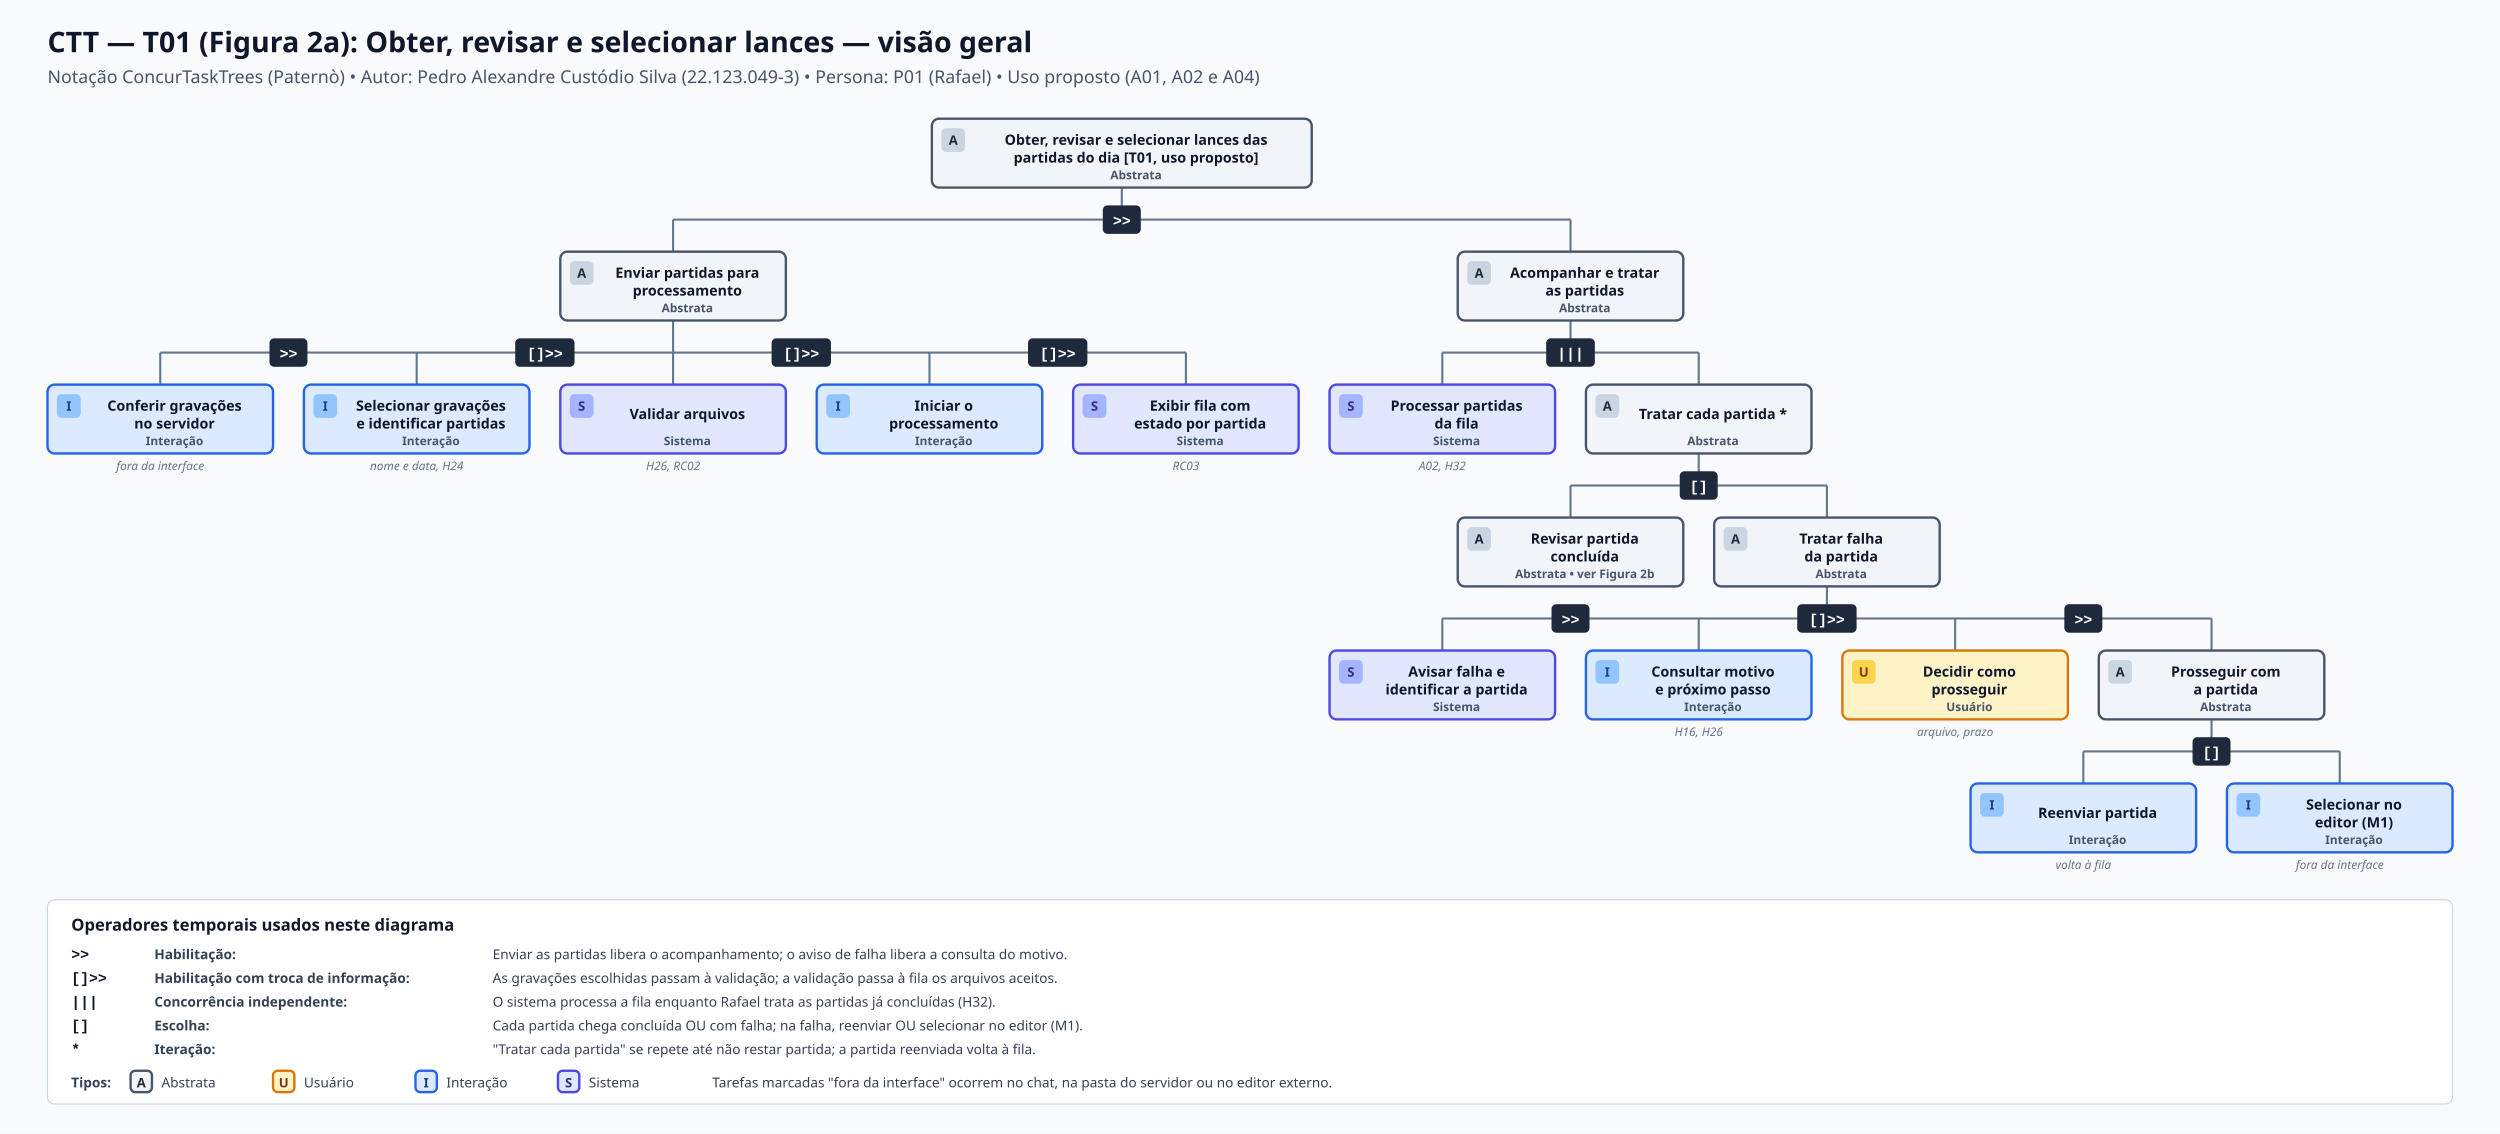
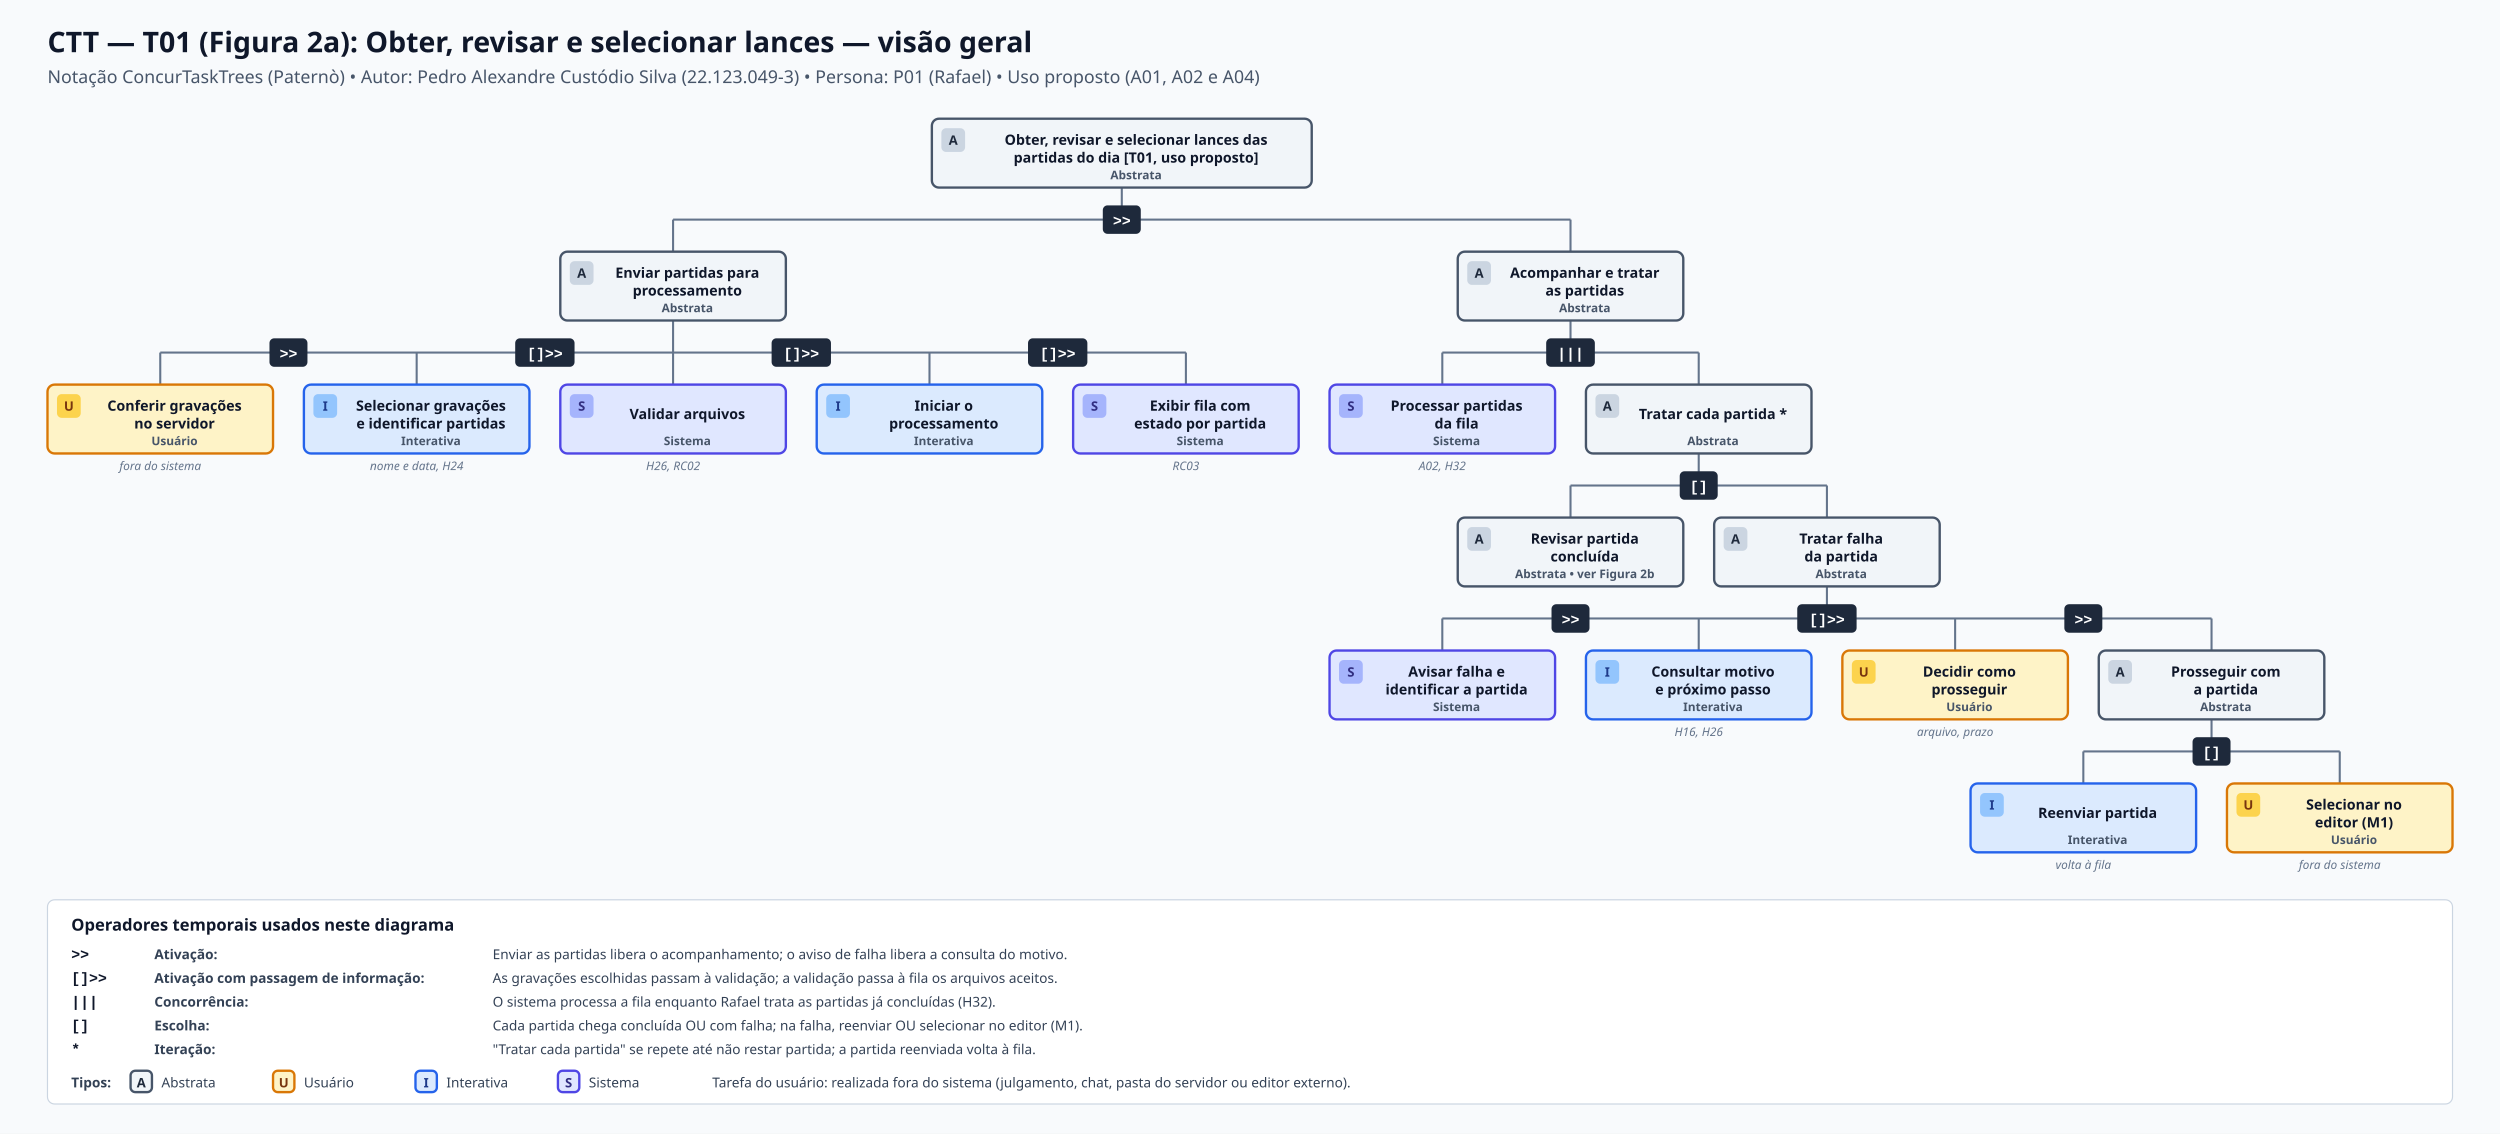
<svg xmlns="http://www.w3.org/2000/svg" width="2106" height="955" viewBox="0 0 2106 955" role="img" aria-labelledby="ctt-title ctt-desc">
  <defs>
    <style>
      .bg { fill: #f8fafc; }
      .title { font-family: 'Segoe UI', system-ui, -apple-system, sans-serif; font-size: 24px; font-weight: 700; fill: #0f172a; }
      .subtitle { font-family: 'Segoe UI', system-ui, -apple-system, sans-serif; font-size: 15px; fill: #475569; }
      .task-abstract { fill: #f1f5f9; stroke: #475569; stroke-width: 2; }
      .task-user { fill: #fef3c7; stroke: #d97706; stroke-width: 2; }
      .task-interaction { fill: #dbeafe; stroke: #2563eb; stroke-width: 2; }
      .task-system { fill: #e0e7ff; stroke: #4f46e5; stroke-width: 2; }
      .type-letter { font-family: 'Segoe UI', system-ui, -apple-system, sans-serif; font-size: 11px; font-weight: 800; text-anchor: middle; }
      .task-name { font-family: 'Segoe UI', system-ui, -apple-system, sans-serif; font-size: 12px; font-weight: 700; text-anchor: middle; fill: #0f172a; }
      .task-badge { font-family: 'Segoe UI', system-ui, -apple-system, sans-serif; font-size: 10px; font-weight: 600; text-anchor: middle; fill: #475569; }
      .note { font-family: 'Segoe UI', system-ui, -apple-system, sans-serif; font-size: 10px; font-style: italic; text-anchor: middle; fill: #64748b; }
      .op-badge { fill: #1e293b; }
      .op-alert-badge { fill: #dc2626; }
      .op-text { font-family: 'Courier New', monospace; font-size: 12.5px; font-weight: 700; fill: #ffffff; text-anchor: middle; }
      .conn { stroke: #64748b; stroke-width: 1.75; fill: none; }
      .legend-card { fill: #ffffff; stroke: #cbd5e1; stroke-width: 1; }
      .legend-header { font-family: 'Segoe UI', system-ui, -apple-system, sans-serif; font-size: 14px; font-weight: 700; fill: #0f172a; }
      .legend-item { font-family: 'Segoe UI', system-ui, -apple-system, sans-serif; font-size: 11.5px; fill: #334155; }
      .legend-op { font-family: 'Courier New', monospace; font-size: 12.5px; font-weight: 700; fill: #0f172a; }
    </style>
  </defs>
  <rect width="2106" height="955" class="bg" />
  <text x="40.0" y="44.0" class="title">CTT — T01 (Figura 2a): Obter, revisar e selecionar lances — visão geral</text>
  <text x="40.0" y="70.0" class="subtitle">Notação ConcurTaskTrees (Paternò) • Autor: Pedro Alexandre Custódio Silva (22.123.049-3) • Persona: P01 (Rafael) • Uso proposto (A01, A02 e A04)</text>
  <path d="M 945.0 158 L 945.0 185.0" class="conn" />
  <path d="M 567.0 185.0 L 1323.0 185.0" class="conn" />
  <path d="M 567.0 185.0 L 567.0 212.0" class="conn" />
  <path d="M 1323.0 185.0 L 1323.0 212.0" class="conn" />
  <path d="M 567.0 270 L 567.0 297.0" class="conn" />
  <path d="M 135.0 297.0 L 999.0 297.0" class="conn" />
  <path d="M 135.0 297.0 L 135.0 324.0" class="conn" />
  <path d="M 351.0 297.0 L 351.0 324.0" class="conn" />
  <path d="M 567.0 297.0 L 567.0 324.0" class="conn" />
  <path d="M 783.0 297.0 L 783.0 324.0" class="conn" />
  <path d="M 999.0 297.0 L 999.0 324.0" class="conn" />
  <path d="M 1323.0 270 L 1323.0 297.0" class="conn" />
  <path d="M 1215.0 297.0 L 1431.0 297.0" class="conn" />
  <path d="M 1215.0 297.0 L 1215.0 324.0" class="conn" />
  <path d="M 1431.0 297.0 L 1431.0 324.0" class="conn" />
  <path d="M 1431.0 382 L 1431.0 409.0" class="conn" />
  <path d="M 1323.0 409.0 L 1539.0 409.0" class="conn" />
  <path d="M 1323.0 409.0 L 1323.0 436.0" class="conn" />
  <path d="M 1539.0 409.0 L 1539.0 436.0" class="conn" />
  <path d="M 1539.0 494 L 1539.0 521.0" class="conn" />
  <path d="M 1215.0 521.0 L 1863.0 521.0" class="conn" />
  <path d="M 1215.0 521.0 L 1215.0 548.0" class="conn" />
  <path d="M 1431.0 521.0 L 1431.0 548.0" class="conn" />
  <path d="M 1647.0 521.0 L 1647.0 548.0" class="conn" />
  <path d="M 1863.0 521.0 L 1863.0 548.0" class="conn" />
  <path d="M 1863.0 606 L 1863.0 633.0" class="conn" />
  <path d="M 1755.0 633.0 L 1971.0 633.0" class="conn" />
  <path d="M 1755.0 633.0 L 1755.0 660.0" class="conn" />
  <path d="M 1971.0 633.0 L 1971.0 660.0" class="conn" />
  <g transform="translate(785.0, 100.0)">
    <rect width="320" height="58" rx="6" class="task-abstract" />
    <rect x="8" y="8" width="20" height="20" rx="4" fill="#cbd5e1" />
    <text x="18.0" y="22.0" class="type-letter" fill="#1e293b">A</text>
    <text x="172.0" y="22.0" class="task-name">Obter, revisar e selecionar lances das</text>
    <text x="172.0" y="37.0" class="task-name">partidas do dia [T01, uso proposto]</text>
    <text x="172.0" y="51.0" class="task-badge">Abstrata</text>
  </g>
  <g transform="translate(929.0, 173.0)">
    <rect width="32" height="24" rx="4" class="op-badge" />
    <text x="16.0" y="17.0" class="op-text">&gt;&gt;</text>
  </g>
  <g transform="translate(472.0, 212.0)">
    <rect width="190" height="58" rx="6" class="task-abstract" />
    <rect x="8" y="8" width="20" height="20" rx="4" fill="#cbd5e1" />
    <text x="18.0" y="22.0" class="type-letter" fill="#1e293b">A</text>
    <text x="107.0" y="22.0" class="task-name">Enviar partidas para</text>
    <text x="107.0" y="37.0" class="task-name">processamento</text>
    <text x="107.0" y="51.0" class="task-badge">Abstrata</text>
  </g>
  <g transform="translate(227.0, 285.0)">
    <rect width="32" height="24" rx="4" class="op-badge" />
    <text x="16.0" y="17.0" class="op-text">&gt;&gt;</text>
  </g>
  <g transform="translate(434.0, 285.0)">
    <rect width="50" height="24" rx="4" class="op-badge" />
    <text x="25.0" y="17.0" class="op-text">[]&gt;&gt;</text>
  </g>
  <g transform="translate(650.0, 285.0)">
    <rect width="50" height="24" rx="4" class="op-badge" />
    <text x="25.0" y="17.0" class="op-text">[]&gt;&gt;</text>
  </g>
  <g transform="translate(866.0, 285.0)">
    <rect width="50" height="24" rx="4" class="op-badge" />
    <text x="25.0" y="17.0" class="op-text">[]&gt;&gt;</text>
  </g>
  <g transform="translate(40.0, 324.0)">
-     <rect width="190" height="58" rx="6" class="task-interaction" />
-     <rect x="8" y="8" width="20" height="20" rx="4" fill="#93c5fd" />
-     <text x="18.0" y="22.0" class="type-letter" fill="#1e3a8a">I</text>
+     <rect width="190" height="58" rx="6" class="task-user" />
+     <rect x="8" y="8" width="20" height="20" rx="4" fill="#fcd34d" />
+     <text x="18.0" y="22.0" class="type-letter" fill="#78350f">U</text>
    <text x="107.0" y="22.0" class="task-name">Conferir gravações</text>
    <text x="107.0" y="37.0" class="task-name">no servidor</text>
-     <text x="107.0" y="51.0" class="task-badge">Interação</text>
-   </g>
-   <text x="135.0" y="396.0" class="note">fora da interface</text>
+     <text x="107.0" y="51.0" class="task-badge">Usuário</text>
+   </g>
+   <text x="135.0" y="396.0" class="note">fora do sistema</text>
  <g transform="translate(256.0, 324.0)">
    <rect width="190" height="58" rx="6" class="task-interaction" />
    <rect x="8" y="8" width="20" height="20" rx="4" fill="#93c5fd" />
    <text x="18.0" y="22.0" class="type-letter" fill="#1e3a8a">I</text>
    <text x="107.0" y="22.0" class="task-name">Selecionar gravações</text>
    <text x="107.0" y="37.0" class="task-name">e identificar partidas</text>
-     <text x="107.0" y="51.0" class="task-badge">Interação</text>
+     <text x="107.0" y="51.0" class="task-badge">Interativa</text>
  </g>
  <text x="351.0" y="396.0" class="note">nome e data, H24</text>
  <g transform="translate(472.0, 324.0)">
    <rect width="190" height="58" rx="6" class="task-system" />
    <rect x="8" y="8" width="20" height="20" rx="4" fill="#a5b4fc" />
    <text x="18.0" y="22.0" class="type-letter" fill="#312e81">S</text>
    <text x="107.0" y="29.0" class="task-name">Validar arquivos</text>
    <text x="107.0" y="51.0" class="task-badge">Sistema</text>
  </g>
  <text x="567.0" y="396.0" class="note">H26, RC02</text>
  <g transform="translate(688.0, 324.0)">
    <rect width="190" height="58" rx="6" class="task-interaction" />
    <rect x="8" y="8" width="20" height="20" rx="4" fill="#93c5fd" />
    <text x="18.0" y="22.0" class="type-letter" fill="#1e3a8a">I</text>
    <text x="107.0" y="22.0" class="task-name">Iniciar o</text>
    <text x="107.0" y="37.0" class="task-name">processamento</text>
-     <text x="107.0" y="51.0" class="task-badge">Interação</text>
+     <text x="107.0" y="51.0" class="task-badge">Interativa</text>
  </g>
  <g transform="translate(904.0, 324.0)">
    <rect width="190" height="58" rx="6" class="task-system" />
    <rect x="8" y="8" width="20" height="20" rx="4" fill="#a5b4fc" />
    <text x="18.0" y="22.0" class="type-letter" fill="#312e81">S</text>
    <text x="107.0" y="22.0" class="task-name">Exibir fila com</text>
    <text x="107.0" y="37.0" class="task-name">estado por partida</text>
    <text x="107.0" y="51.0" class="task-badge">Sistema</text>
  </g>
  <text x="999.0" y="396.0" class="note">RC03</text>
  <g transform="translate(1228.0, 212.0)">
    <rect width="190" height="58" rx="6" class="task-abstract" />
    <rect x="8" y="8" width="20" height="20" rx="4" fill="#cbd5e1" />
    <text x="18.0" y="22.0" class="type-letter" fill="#1e293b">A</text>
    <text x="107.0" y="22.0" class="task-name">Acompanhar e tratar</text>
    <text x="107.0" y="37.0" class="task-name">as partidas</text>
    <text x="107.0" y="51.0" class="task-badge">Abstrata</text>
  </g>
  <g transform="translate(1302.5, 285.0)">
    <rect width="41" height="24" rx="4" class="op-badge" />
    <text x="20.5" y="17.0" class="op-text">|||</text>
  </g>
  <g transform="translate(1120.0, 324.0)">
    <rect width="190" height="58" rx="6" class="task-system" />
    <rect x="8" y="8" width="20" height="20" rx="4" fill="#a5b4fc" />
    <text x="18.0" y="22.0" class="type-letter" fill="#312e81">S</text>
    <text x="107.0" y="22.0" class="task-name">Processar partidas</text>
    <text x="107.0" y="37.0" class="task-name">da fila</text>
    <text x="107.0" y="51.0" class="task-badge">Sistema</text>
  </g>
  <text x="1215.0" y="396.0" class="note">A02, H32</text>
  <g transform="translate(1336.0, 324.0)">
    <rect width="190" height="58" rx="6" class="task-abstract" />
    <rect x="8" y="8" width="20" height="20" rx="4" fill="#cbd5e1" />
    <text x="18.0" y="22.0" class="type-letter" fill="#1e293b">A</text>
    <text x="107.0" y="29.0" class="task-name">Tratar cada partida *</text>
    <text x="107.0" y="51.0" class="task-badge">Abstrata</text>
  </g>
  <g transform="translate(1415.0, 397.0)">
    <rect width="32" height="24" rx="4" class="op-badge" />
    <text x="16.0" y="17.0" class="op-text">[]</text>
  </g>
  <g transform="translate(1228.0, 436.0)">
    <rect width="190" height="58" rx="6" class="task-abstract" stroke-width="3" stroke="#0f172a" />
    <rect x="8" y="8" width="20" height="20" rx="4" fill="#cbd5e1" />
    <text x="18.0" y="22.0" class="type-letter" fill="#1e293b">A</text>
    <text x="107.0" y="22.0" class="task-name">Revisar partida</text>
    <text x="107.0" y="37.0" class="task-name">concluída</text>
    <text x="107.0" y="51.0" class="task-badge">Abstrata • ver Figura 2b</text>
  </g>
  <g transform="translate(1444.0, 436.0)">
    <rect width="190" height="58" rx="6" class="task-abstract" />
    <rect x="8" y="8" width="20" height="20" rx="4" fill="#cbd5e1" />
    <text x="18.0" y="22.0" class="type-letter" fill="#1e293b">A</text>
    <text x="107.0" y="22.0" class="task-name">Tratar falha</text>
    <text x="107.0" y="37.0" class="task-name">da partida</text>
    <text x="107.0" y="51.0" class="task-badge">Abstrata</text>
  </g>
  <g transform="translate(1307.0, 509.0)">
    <rect width="32" height="24" rx="4" class="op-badge" />
    <text x="16.0" y="17.0" class="op-text">&gt;&gt;</text>
  </g>
  <g transform="translate(1514.0, 509.0)">
    <rect width="50" height="24" rx="4" class="op-badge" />
    <text x="25.0" y="17.0" class="op-text">[]&gt;&gt;</text>
  </g>
  <g transform="translate(1739.0, 509.0)">
    <rect width="32" height="24" rx="4" class="op-badge" />
    <text x="16.0" y="17.0" class="op-text">&gt;&gt;</text>
  </g>
  <g transform="translate(1120.0, 548.0)">
    <rect width="190" height="58" rx="6" class="task-system" />
    <rect x="8" y="8" width="20" height="20" rx="4" fill="#a5b4fc" />
    <text x="18.0" y="22.0" class="type-letter" fill="#312e81">S</text>
    <text x="107.0" y="22.0" class="task-name">Avisar falha e</text>
    <text x="107.0" y="37.0" class="task-name">identificar a partida</text>
    <text x="107.0" y="51.0" class="task-badge">Sistema</text>
  </g>
  <g transform="translate(1336.0, 548.0)">
    <rect width="190" height="58" rx="6" class="task-interaction" />
    <rect x="8" y="8" width="20" height="20" rx="4" fill="#93c5fd" />
    <text x="18.0" y="22.0" class="type-letter" fill="#1e3a8a">I</text>
    <text x="107.0" y="22.0" class="task-name">Consultar motivo</text>
    <text x="107.0" y="37.0" class="task-name">e próximo passo</text>
-     <text x="107.0" y="51.0" class="task-badge">Interação</text>
+     <text x="107.0" y="51.0" class="task-badge">Interativa</text>
  </g>
  <text x="1431.0" y="620.0" class="note">H16, H26</text>
  <g transform="translate(1552.0, 548.0)">
    <rect width="190" height="58" rx="6" class="task-user" />
    <rect x="8" y="8" width="20" height="20" rx="4" fill="#fcd34d" />
    <text x="18.0" y="22.0" class="type-letter" fill="#78350f">U</text>
    <text x="107.0" y="22.0" class="task-name">Decidir como</text>
    <text x="107.0" y="37.0" class="task-name">prosseguir</text>
    <text x="107.0" y="51.0" class="task-badge">Usuário</text>
  </g>
  <text x="1647.0" y="620.0" class="note">arquivo, prazo</text>
  <g transform="translate(1768.0, 548.0)">
    <rect width="190" height="58" rx="6" class="task-abstract" />
    <rect x="8" y="8" width="20" height="20" rx="4" fill="#cbd5e1" />
    <text x="18.0" y="22.0" class="type-letter" fill="#1e293b">A</text>
    <text x="107.0" y="22.0" class="task-name">Prosseguir com</text>
    <text x="107.0" y="37.0" class="task-name">a partida</text>
    <text x="107.0" y="51.0" class="task-badge">Abstrata</text>
  </g>
  <g transform="translate(1847.0, 621.0)">
    <rect width="32" height="24" rx="4" class="op-badge" />
    <text x="16.0" y="17.0" class="op-text">[]</text>
  </g>
  <g transform="translate(1660.0, 660.0)">
    <rect width="190" height="58" rx="6" class="task-interaction" />
    <rect x="8" y="8" width="20" height="20" rx="4" fill="#93c5fd" />
    <text x="18.0" y="22.0" class="type-letter" fill="#1e3a8a">I</text>
    <text x="107.0" y="29.0" class="task-name">Reenviar partida</text>
-     <text x="107.0" y="51.0" class="task-badge">Interação</text>
+     <text x="107.0" y="51.0" class="task-badge">Interativa</text>
  </g>
  <text x="1755.0" y="732.0" class="note">volta à fila</text>
  <g transform="translate(1876.0, 660.0)">
-     <rect width="190" height="58" rx="6" class="task-interaction" />
-     <rect x="8" y="8" width="20" height="20" rx="4" fill="#93c5fd" />
-     <text x="18.0" y="22.0" class="type-letter" fill="#1e3a8a">I</text>
+     <rect width="190" height="58" rx="6" class="task-user" />
+     <rect x="8" y="8" width="20" height="20" rx="4" fill="#fcd34d" />
+     <text x="18.0" y="22.0" class="type-letter" fill="#78350f">U</text>
    <text x="107.0" y="22.0" class="task-name">Selecionar no</text>
    <text x="107.0" y="37.0" class="task-name">editor (M1)</text>
-     <text x="107.0" y="51.0" class="task-badge">Interação</text>
-   </g>
-   <text x="1971.0" y="732.0" class="note">fora da interface</text>
+     <text x="107.0" y="51.0" class="task-badge">Usuário</text>
+   </g>
+   <text x="1971.0" y="732.0" class="note">fora do sistema</text>
  <g transform="translate(40, 758)">
    <rect width="2026" height="172" rx="6" class="legend-card" />
    <text x="20.0" y="26.0" class="legend-header">Operadores temporais usados neste diagrama</text>
    <text x="20.0" y="50.0" class="legend-op">&gt;&gt;</text>
-     <text x="90.0" y="50.0" class="legend-item" font-weight="700">Habilitação:</text>
+     <text x="90.0" y="50.0" class="legend-item" font-weight="700">Ativação:</text>
    <text x="375.0" y="50.0" class="legend-item">Enviar as partidas libera o acompanhamento; o aviso de falha libera a consulta do motivo.</text>
    <text x="20.0" y="70.0" class="legend-op">[]&gt;&gt;</text>
-     <text x="90.0" y="70.0" class="legend-item" font-weight="700">Habilitação com troca de informação:</text>
+     <text x="90.0" y="70.0" class="legend-item" font-weight="700">Ativação com passagem de informação:</text>
    <text x="375.0" y="70.0" class="legend-item">As gravações escolhidas passam à validação; a validação passa à fila os arquivos aceitos.</text>
    <text x="20.0" y="90.0" class="legend-op">|||</text>
-     <text x="90.0" y="90.0" class="legend-item" font-weight="700">Concorrência independente:</text>
+     <text x="90.0" y="90.0" class="legend-item" font-weight="700">Concorrência:</text>
    <text x="375.0" y="90.0" class="legend-item">O sistema processa a fila enquanto Rafael trata as partidas já concluídas (H32).</text>
    <text x="20.0" y="110.0" class="legend-op">[]</text>
    <text x="90.0" y="110.0" class="legend-item" font-weight="700">Escolha:</text>
    <text x="375.0" y="110.0" class="legend-item">Cada partida chega concluída OU com falha; na falha, reenviar OU selecionar no editor (M1).</text>
    <text x="20.0" y="130.0" class="legend-op">*</text>
    <text x="90.0" y="130.0" class="legend-item" font-weight="700">Iteração:</text>
    <text x="375.0" y="130.0" class="legend-item">"Tratar cada partida" se repete até não restar partida; a partida reenviada volta à fila.</text>
    <text x="20.0" y="158.0" class="legend-item" font-weight="700">Tipos:</text>
    <rect x="70" y="144" width="18" height="18" rx="4" class="task-abstract" />
    <text x="79.0" y="158.0" class="type-letter" fill="#1e293b">A</text>
    <text x="96.0" y="158.0" class="legend-item">Abstrata</text>
    <rect x="190" y="144" width="18" height="18" rx="4" class="task-user" />
    <text x="199.0" y="158.0" class="type-letter" fill="#78350f">U</text>
    <text x="216.0" y="158.0" class="legend-item">Usuário</text>
    <rect x="310" y="144" width="18" height="18" rx="4" class="task-interaction" />
    <text x="319.0" y="158.0" class="type-letter" fill="#1e3a8a">I</text>
-     <text x="336.0" y="158.0" class="legend-item">Interação</text>
+     <text x="336.0" y="158.0" class="legend-item">Interativa</text>
    <rect x="430" y="144" width="18" height="18" rx="4" class="task-system" />
    <text x="439.0" y="158.0" class="type-letter" fill="#312e81">S</text>
    <text x="456.0" y="158.0" class="legend-item">Sistema</text>
-     <text x="560.0" y="158.0" class="legend-item">Tarefas marcadas "fora da interface" ocorrem no chat, na pasta do servidor ou no editor externo.</text>
+     <text x="560.0" y="158.0" class="legend-item">Tarefa do usuário: realizada fora do sistema (julgamento, chat, pasta do servidor ou editor externo).</text>
  </g>
</svg>
